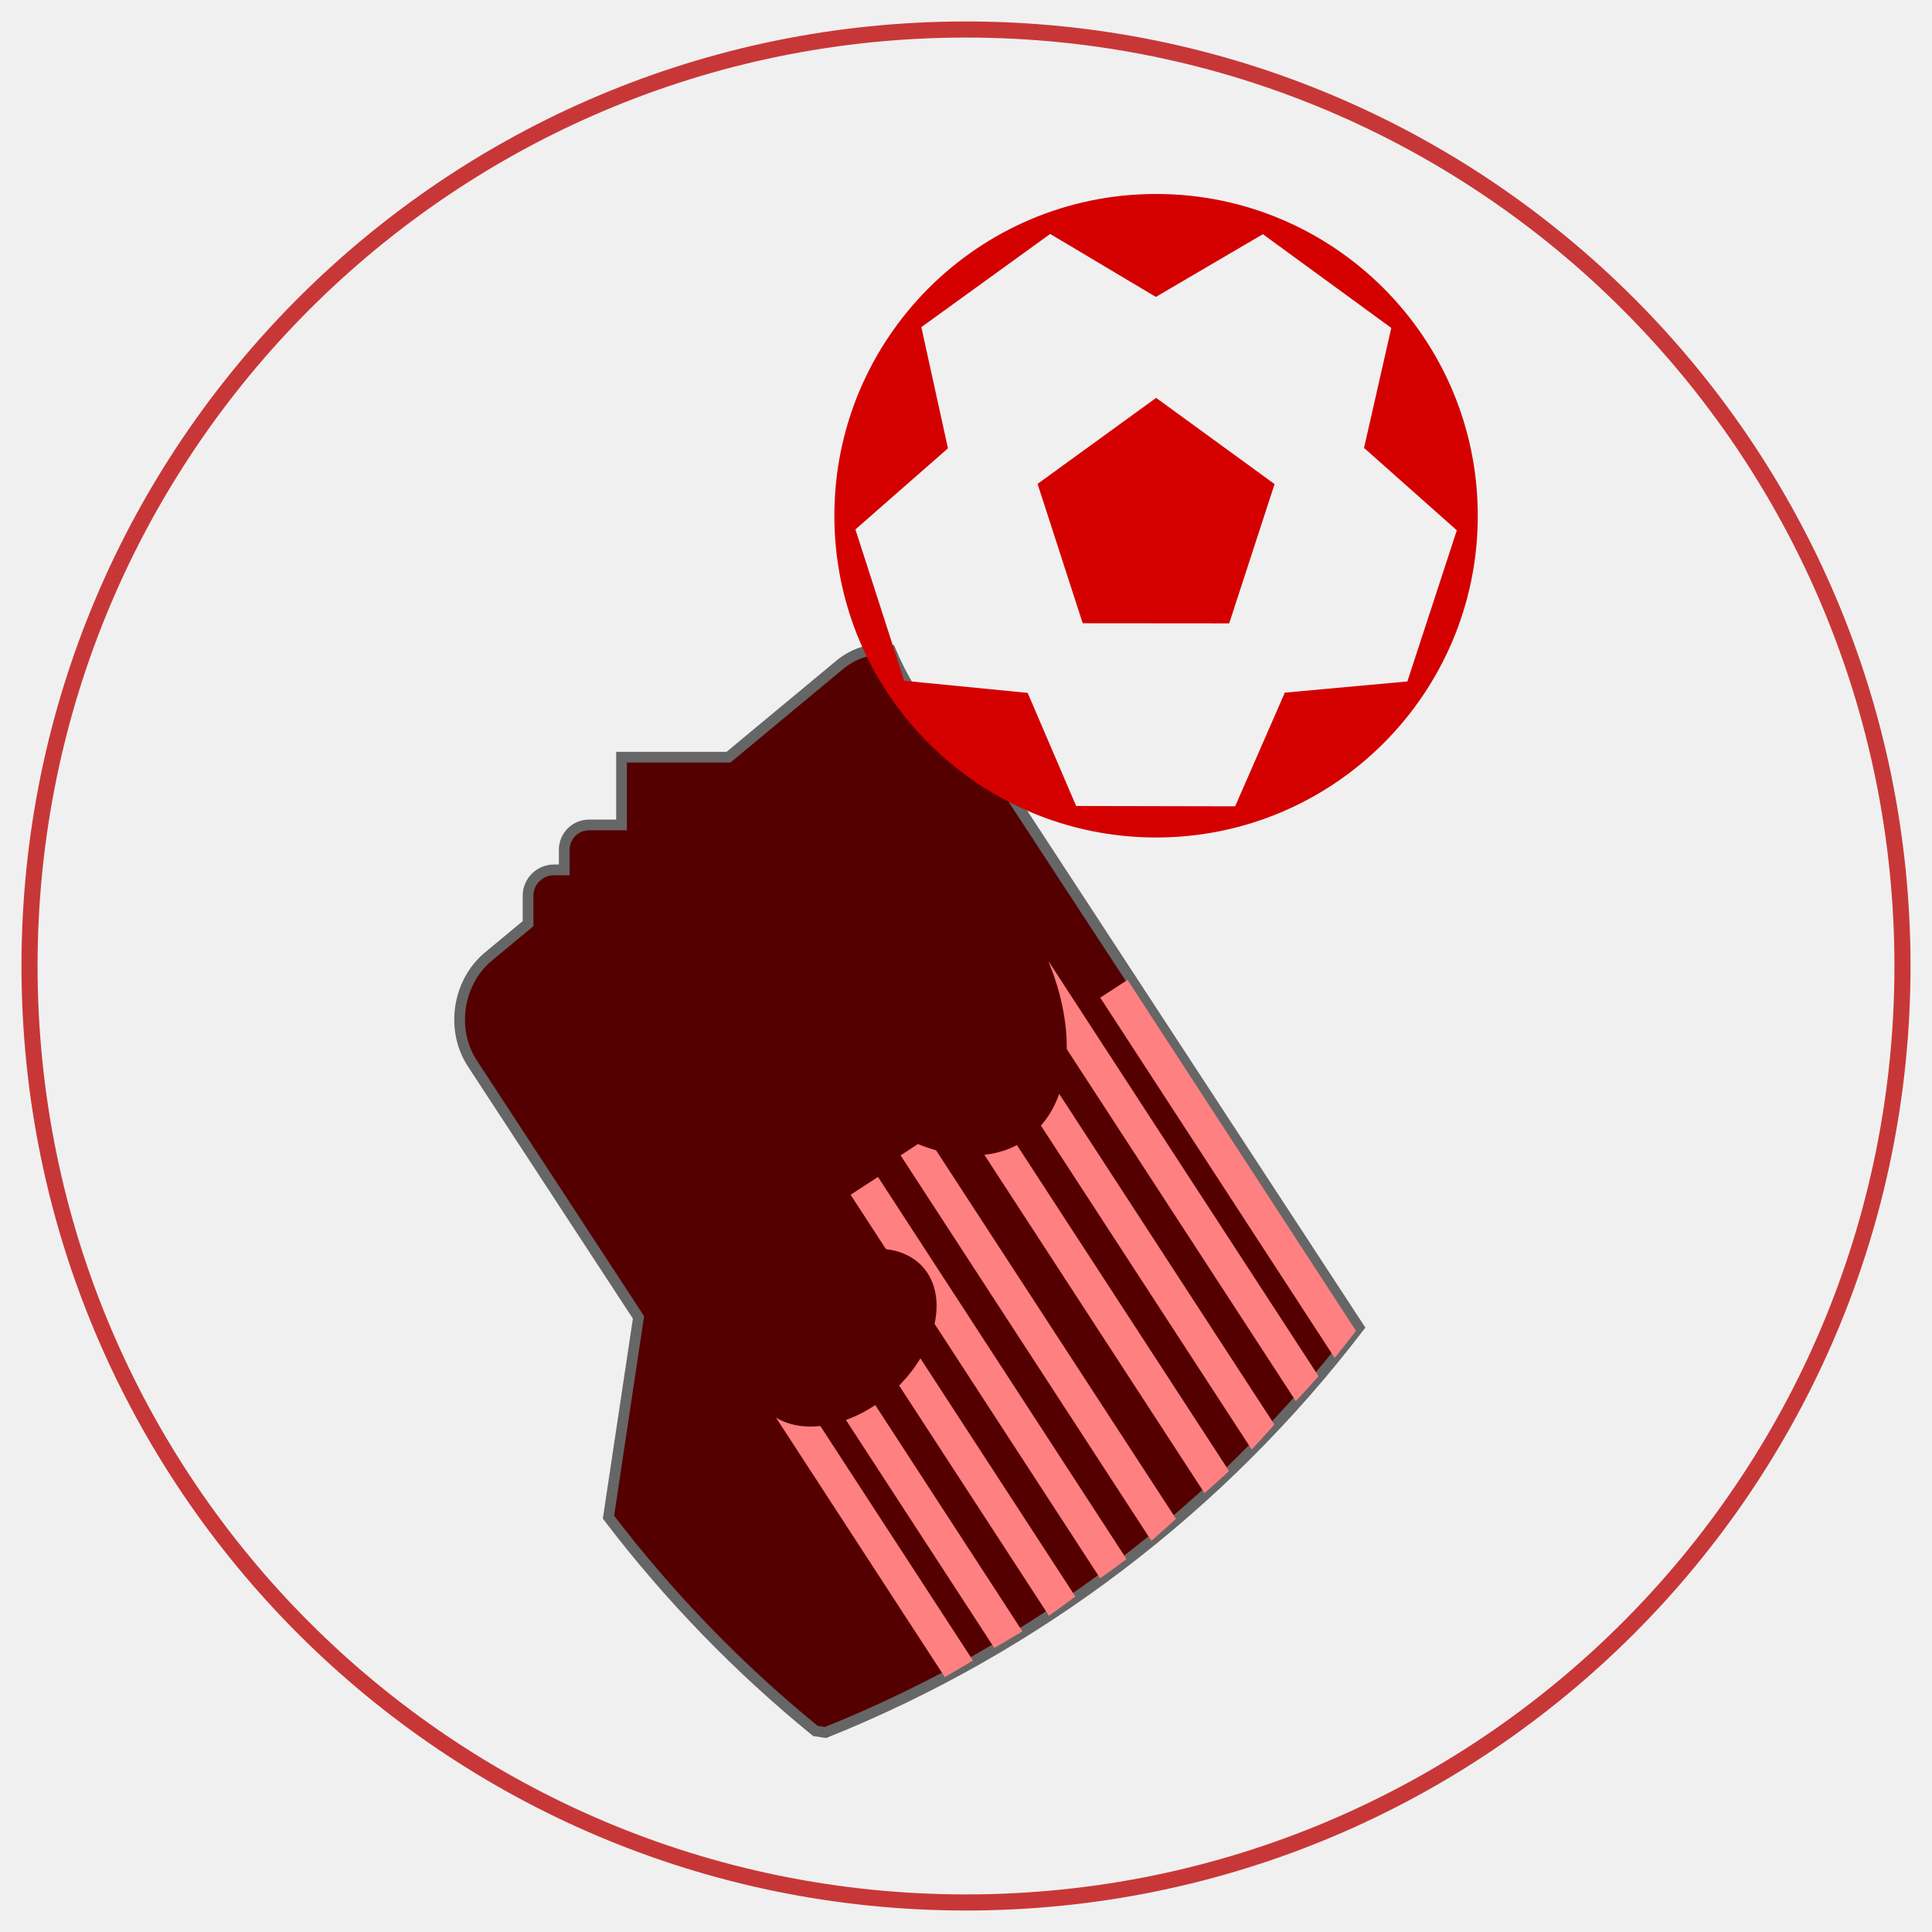
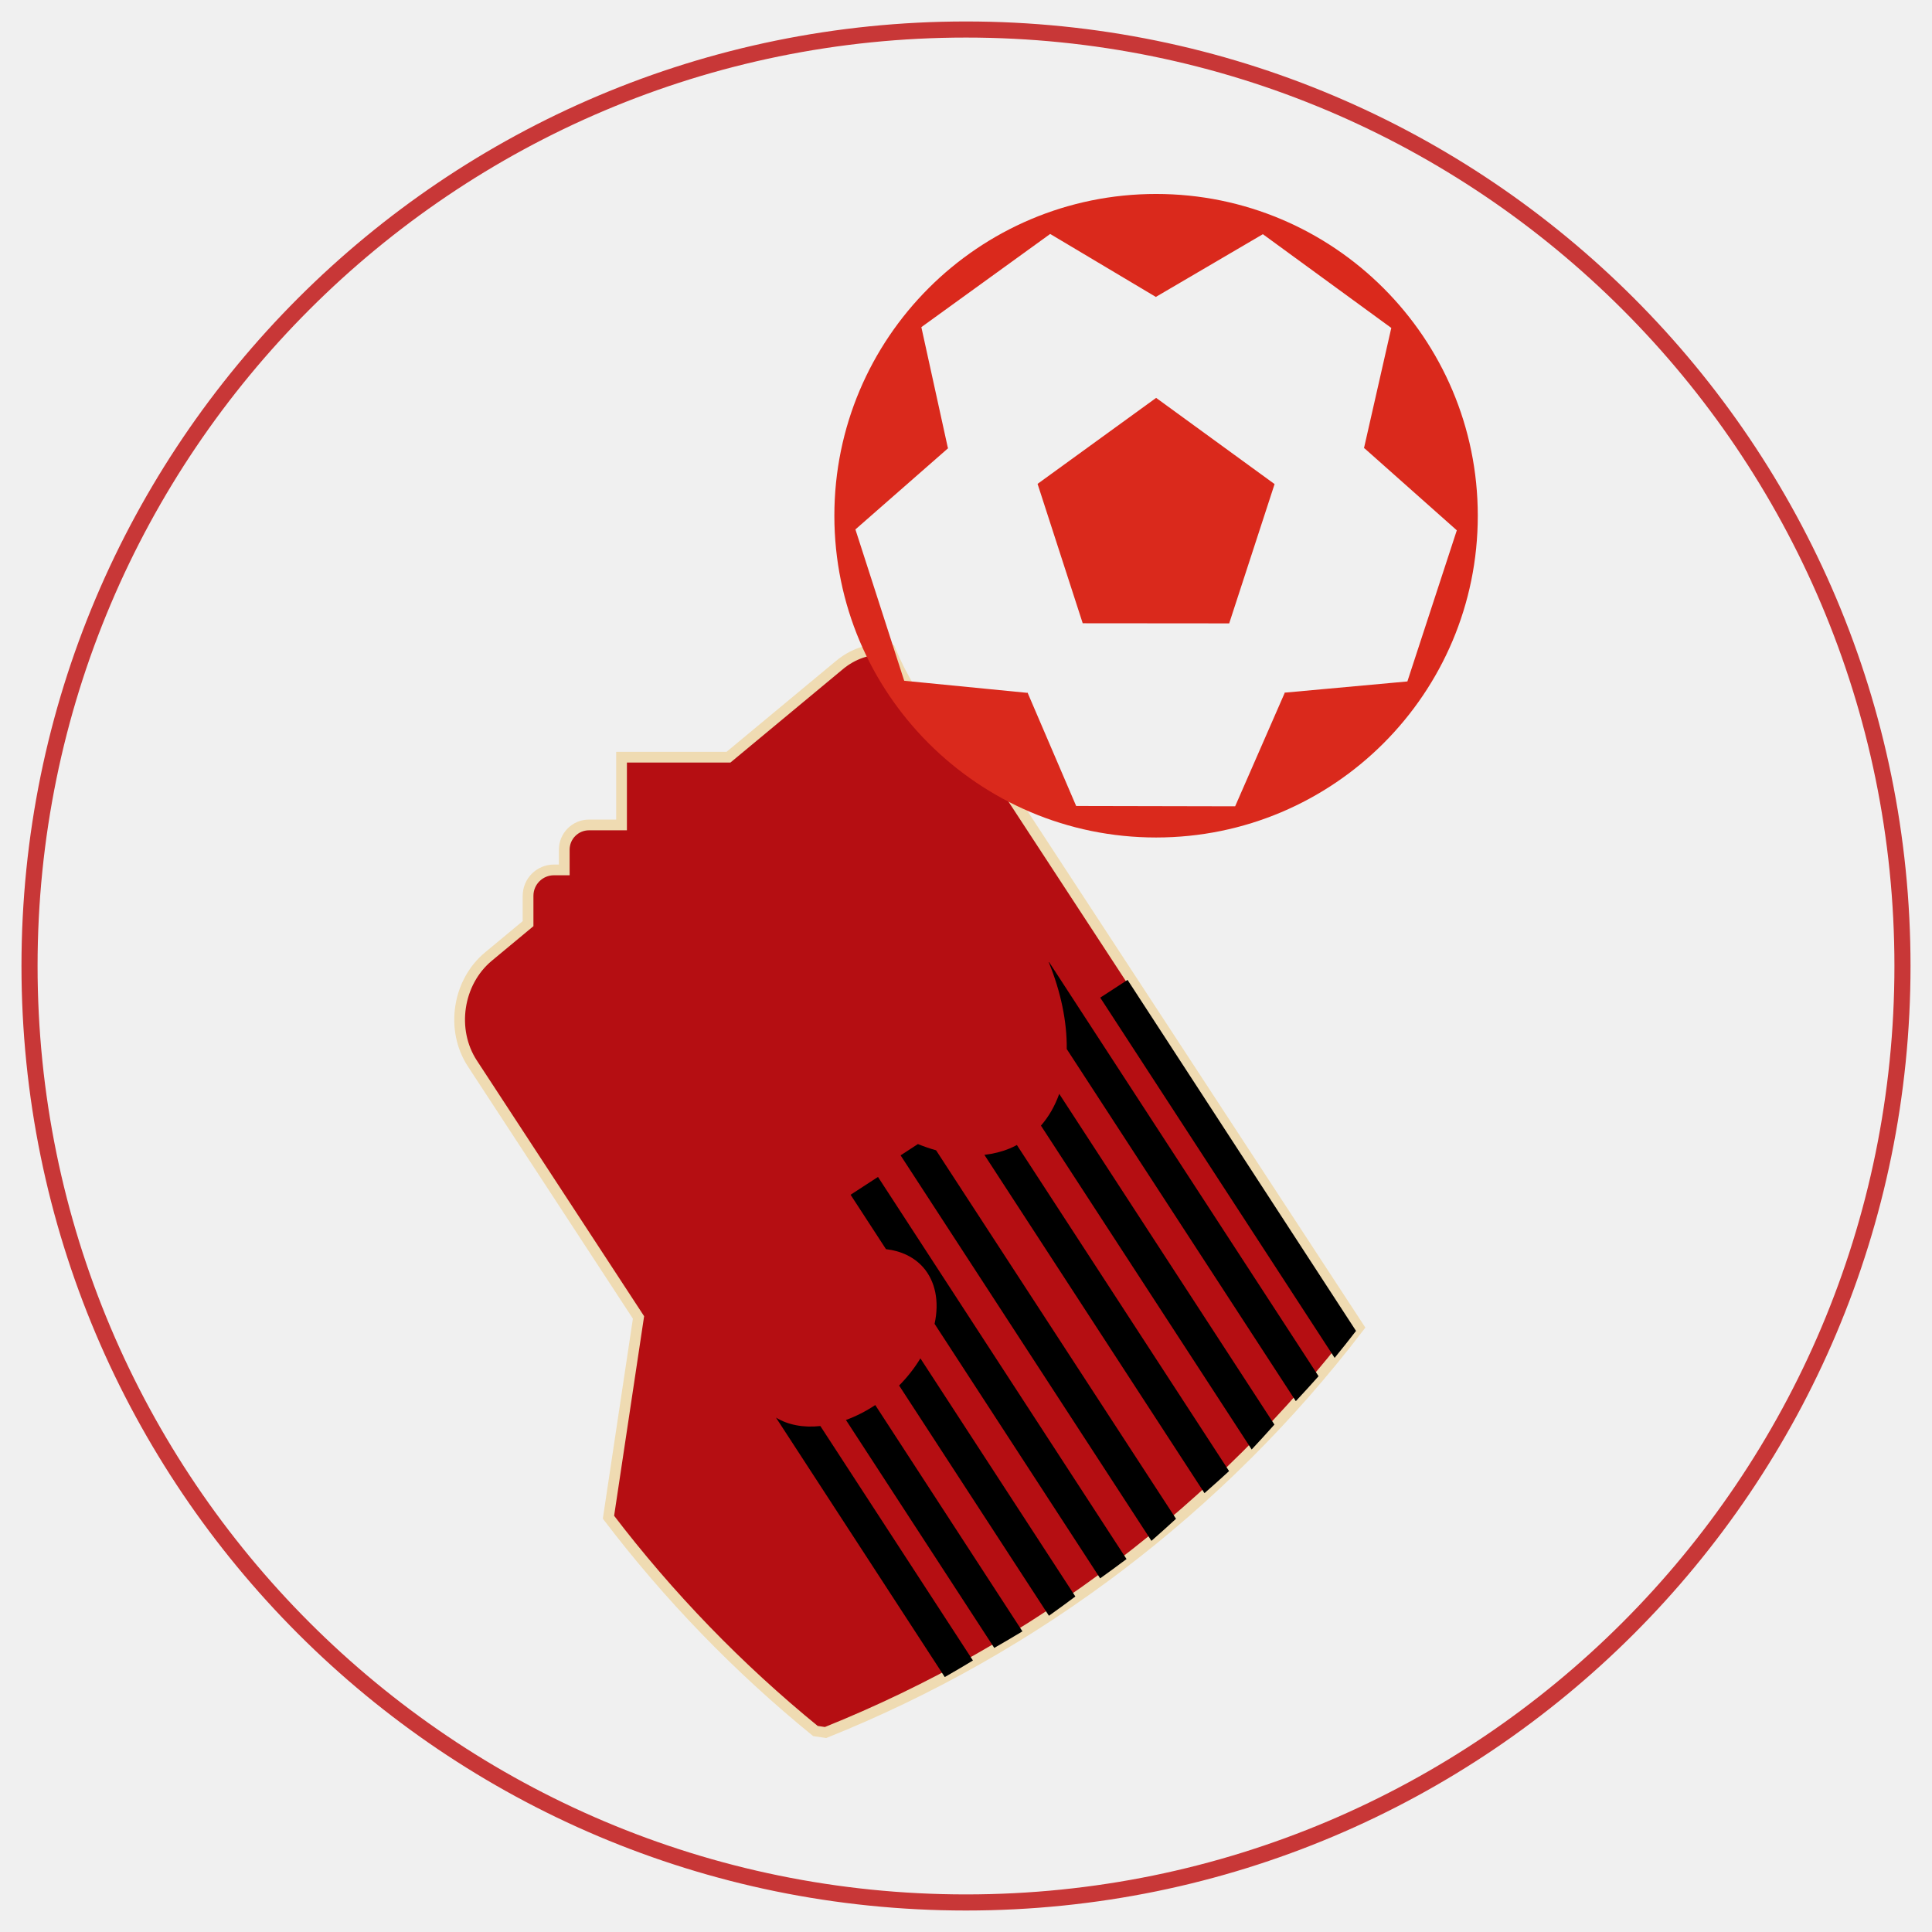
<svg xmlns="http://www.w3.org/2000/svg" id="svg2" viewBox="0 0 89.998 90.001" height="25.4mm" width="25.4mm" version="1.1">
-   <defs id="defs4">/&gt;</defs>
-   <g id="g3489" transform="matrix(0.8873882,0,0,0.8875331,5.194669,4.93236)">
-     <path style="fill:#550000;stroke:#666666;stroke-width:0.563" d="m 40.536,28.525 c -0.797,-0.029 -1.617,0.238 -2.321,0.823 l -5.828,4.838 -5.614,0 0,3.556 -1.706,0 c -0.721,0 -1.302,0.582 -1.302,1.303 l 0,1.056 -0.538,0 c -0.755,0 -1.362,0.607 -1.362,1.362 l 0,1.459 -2.08,1.727 c -1.621,1.346 -1.997,3.847 -0.844,5.61 l 8.722,13.331 -1.576,10.486 a 66.351,66.351 0 0 0 10.864,11.221 l 0.531,0.08 A 66.351,66.351 0 0 0 65.476,64.112 L 46.8,35.566 a 15.117,15.117 0 0 1 -5.923,-7.011 c -0.113,-0.016 -0.226,-0.027 -0.34,-0.032 z" id="path3576" />
-     <g style="fill:#d40000" transform="matrix(0.9650654,0,0,0.9650654,65.15029,-614.7895)" id="g3560">
-       <path transform="translate(-148.49,562.7)" d="m 137.8,79.135 a 17.5,17.5 0 0 0 -17.5,17.5 17.5,17.5 0 0 0 17.5,17.5 17.5,17.5 0 0 0 17.5,-17.5 17.5,17.5 0 0 0 -17.5,-17.5 z m -5.762,2.174 5.75,3.426 a 11.901,11.901 0 0 1 0.012,0 11.901,11.901 0 0 1 0.008,0 l -0.004,-0.01 5.805,-3.402 6.986,5.098 -1.488,6.551 a 11.901,11.901 0 0 1 0.002,0.006 l 0.019,-0.018 5.031,4.469 -2.689,8.219 -6.693,0.611 a 11.901,11.901 0 0 1 -0.002,0 11.901,11.901 0 0 1 -0.002,0.002 l 0.023,0.012 -2.695,6.166 -8.648,-0.018 -2.647,-6.172 a 11.901,11.901 0 0 1 -0.006,-0.004 l -0.004,0.023 -6.697,-0.658 -2.654,-8.23 5.043,-4.418 a 11.901,11.901 0 0 1 0.006,-0.014 l -0.019,0.002 -1.443,-6.572 7.008,-5.068 z" id="path3484" />
-       <path d="m 52.24,536.01 -1.261,4.201 -4.385,0.099 -1.449,-4.14 3.489,-2.657 z" transform="matrix(1.8162,0.042542,-0.042542,1.8162,-76.319,-318.11)" id="path3428" />
-     </g>
-     <g transform="matrix(0.7506148,0,0,0.7506148,-9.608694,-413.4746)" style="fill:#ff8080" id="g3433">
-       <path transform="translate(-148.49,562.7)" d="m 232.35,49.262 -1.912,1.244 16.393,25.189 a 88.395,88.395 0 0 0 1.496,-1.885 l -15.98,-24.548 z" id="rect3788" />
-       <path transform="translate(-148.49,562.7)" d="m 226.86,48.018 -0.019,0.014 a 13.966,9 54.65 0 1 1.254,6.066 13.966,9 54.65 0 1 0,0.002 l 16.021,24.621 a 88.395,88.395 0 0 0 1.59,-1.744 l -18.846,-28.959 z" id="rect3342" />
-       <path transform="translate(-148.49,562.7)" d="m 227.57,57.232 a 13.966,9 54.65 0 1 -1.279,2.223 l 14.738,22.646 a 88.395,88.395 0 0 0 1.59,-1.742 l -15.05,-23.127 z" id="rect3344" />
-       <path transform="translate(-148.49,562.7)" d="m 224.61,60.809 a 13.966,9 54.65 0 1 -0.51,0.244 13.966,9 54.65 0 1 -1.764,0.445 l 15.393,23.656 a 88.395,88.395 0 0 0 1.719,-1.543 l -14.84,-22.802 z" id="rect3346" />
-       <path transform="translate(-148.49,562.7)" d="m 217.69,60.742 -1.215,0.791 17.543,26.957 a 88.395,88.395 0 0 0 1.719,-1.543 l -16.78,-25.767 a 13.966,9 54.65 0 1 -1.277,-0.438 z" id="rect3348" />
-       <path transform="translate(-148.49,562.7)" d="m 214.89,63.045 -1.912,1.244 2.475,3.803 a 5.106,7.42 48.423 0 1 2.59,1.258 5.106,7.42 48.423 0 1 0.809,3.965 l 11.58,17.797 a 88.395,88.395 0 0 0 1.844,-1.35 l -17.38,-26.717 z" id="rect3350" />
-       <path transform="translate(-148.49,562.7)" d="m 217.86,75.73 a 5.106,7.42 48.423 0 1 -1.488,1.898 l 10.477,16.1 a 88.395,88.395 0 0 0 1.848,-1.348 l -10.836,-16.65 z" id="rect3352" />
-       <path transform="translate(-148.49,562.7)" d="m 214.7,78.996 a 5.106,7.42 48.423 0 1 -2.047,1.041 l 10.373,15.939 a 88.395,88.395 0 0 0 1.969,-1.158 l -10.29,-15.822 z" id="rect3354" />
-       <path transform="translate(-148.49,562.7)" d="m 207.76,79.871 11.805,18.143 a 88.395,88.395 0 0 0 1.969,-1.158 l -10.67,-16.395 a 5.106,7.42 48.423 0 1 -3.106,-0.59 z" id="rect3356" />
-     </g>
+   <defs id="defs4">/&gt;<mask maskUnits="userSpaceOnUse" id="mask4253">
+       <ellipse style="opacity:1;fill:#ffc659;fill-opacity:1;stroke:none;stroke-width:0.1;stroke-linecap:round;stroke-linejoin:round;stroke-miterlimit:4;stroke-dasharray:none;stroke-opacity:1" id="circle4255" cx="-10.69" cy="659.335" rx="17.325" ry="17.322" />
+     </mask>
+   </defs>
+   <g style="fill:#ffffff;fill-opacity:1" transform="matrix(0.8563876,0,0,0.8565275,63.00826,-540.7136)" id="g4215" mask="url(#mask4253)">
+     <path id="path4219" transform="matrix(1.8162,0.042542,-0.042542,1.8162,-76.319,-318.11)" d="m 52.24,536.01 -1.261,4.201 -4.385,0.099 -1.449,-4.14 3.489,-2.657 z m -3.751,-8.6 a 9.633,9.633 0 0 0 -9.405,9.856 9.633,9.633 0 0 0 9.856,9.405 9.633,9.633 0 0 0 9.405,-9.856 9.633,9.633 0 0 0 -9.856,-9.405 z m -3.143,1.271 3.208,1.811 a 6.551,6.551 0 0 1 0.006,-1.5e-4 6.551,6.551 0 0 1 0.004,-1e-4 l -0.002,-0.005 3.15,-1.947 3.91,2.715 -0.735,3.624 a 6.551,6.551 0 0 1 0.001,0.003 l 0.011,-0.01 2.826,2.394 -1.374,4.557 -3.675,0.423 a 6.551,6.551 0 0 1 -0.001,3e-5 6.551,6.551 0 0 1 -0.001,10e-4 l 0.013,0.006 -1.404,3.428 -4.759,0.102 -1.536,-3.362 a 6.551,6.551 0 0 1 -0.003,-0.002 l -0.002,0.013 -3.694,-0.276 -1.567,-4.495 2.718,-2.496 a 6.551,6.551 0 0 1 0.003,-0.008 l -0.011,10e-4 -0.879,-3.598 3.791,-2.879 z m -6.488,-1.045 19.26,-0.451 0.451,19.26 -19.26,0.451 z" style="fill:#ffffff;fill-opacity:1" />
+   </g>
+   <path id="path3576" d="m 41.166,30.249 c -0.707,-0.026 -1.435,0.211 -2.06,0.73 l -5.171,4.294 -4.982,0 0,3.156 -1.514,0 c -0.64,0 -1.155,0.516 -1.155,1.157 l 0,0.938 -0.477,0 c -0.67,0 -1.209,0.539 -1.209,1.209 l 0,1.295 -1.846,1.533 c -1.439,1.195 -1.772,3.414 -0.749,4.979 l 7.74,11.832 -1.399,9.307 a 58.879,58.888 0 0 0 9.64,9.959 l 0.472,0.071 A 58.879,58.888 0 0 0 63.297,61.834 L 46.724,36.499 a 13.414,13.417 0 0 1 -5.256,-6.223 c -0.1,-0.014 -0.201,-0.024 -0.302,-0.028 z" style="fill:#b50e12;stroke:#efdbb2;stroke-width:0.5;fill-opacity:1;stroke-opacity:1" />
+   <g id="g3560" transform="matrix(0.8563876,0,0,0.8565275,63.00826,-540.7136)" style="fill:#da291c;fill-opacity:1">
+     <path id="path3484" d="m 137.8,79.135 a 17.5,17.5 0 0 0 -17.5,17.5 17.5,17.5 0 0 0 17.5,17.5 17.5,17.5 0 0 0 17.5,-17.5 17.5,17.5 0 0 0 -17.5,-17.5 z m -5.762,2.174 5.75,3.426 a 11.901,11.901 0 0 1 0.012,0 11.901,11.901 0 0 1 0.008,0 l -0.004,-0.01 5.805,-3.402 6.986,5.098 -1.488,6.551 a 11.901,11.901 0 0 1 0.002,0.006 l 0.019,-0.018 5.031,4.469 -2.689,8.219 -6.693,0.611 a 11.901,11.901 0 0 1 -0.002,0 11.901,11.901 0 0 1 -0.002,0.002 l 0.023,0.012 -2.695,6.166 -8.648,-0.018 -2.647,-6.172 a 11.901,11.901 0 0 1 -0.006,-0.004 l -0.004,0.023 -6.697,-0.658 -2.654,-8.23 5.043,-4.418 a 11.901,11.901 0 0 1 0.006,-0.014 l -0.019,0.002 -1.443,-6.572 7.008,-5.068 z" transform="translate(-148.49,562.7)" style="fill:#da291c;fill-opacity:1" />
+     <path id="path3428" transform="matrix(1.8162,0.042542,-0.042542,1.8162,-76.319,-318.11)" d="m 52.24,536.01 -1.261,4.201 -4.385,0.099 -1.449,-4.14 3.489,-2.657 z" style="fill:#da291c;fill-opacity:1" />
+   </g>
+   <g id="g3433" style="fill:#000000;fill-opacity:1.0" transform="matrix(0.6660867,0,0,0.6661954,-3.331972,-362.04)">
+     <path id="rect3788" d="m 232.35,49.262 -1.912,1.244 16.393,25.189 a 88.395,88.395 0 0 0 1.496,-1.885 l -15.98,-24.548 z" transform="translate(-148.49,562.7)" style="fill:#000000;fill-opacity:1.0" />
+     <path id="rect3342" d="m 226.86,48.018 -0.019,0.014 a 13.966,9 54.65 0 1 1.254,6.066 13.966,9 54.65 0 1 0,0.002 l 16.021,24.621 a 88.395,88.395 0 0 0 1.59,-1.744 l -18.846,-28.959 z" transform="translate(-148.49,562.7)" style="fill:#000000;fill-opacity:1.0" />
+     <path id="rect3344" d="m 227.57,57.232 a 13.966,9 54.65 0 1 -1.279,2.223 l 14.738,22.646 a 88.395,88.395 0 0 0 1.59,-1.742 l -15.05,-23.127 z" transform="translate(-148.49,562.7)" style="fill:#000000;fill-opacity:1.0" />
+     <path id="rect3346" d="m 224.61,60.809 a 13.966,9 54.65 0 1 -0.51,0.244 13.966,9 54.65 0 1 -1.764,0.445 l 15.393,23.656 a 88.395,88.395 0 0 0 1.719,-1.543 l -14.84,-22.802 z" transform="translate(-148.49,562.7)" style="fill:#000000;fill-opacity:1.0" />
+     <path id="rect3348" d="m 217.69,60.742 -1.215,0.791 17.543,26.957 a 88.395,88.395 0 0 0 1.719,-1.543 l -16.78,-25.767 a 13.966,9 54.65 0 1 -1.277,-0.438 z" transform="translate(-148.49,562.7)" style="fill:#000000;fill-opacity:1.0" />
+     <path id="rect3350" d="m 214.89,63.045 -1.912,1.244 2.475,3.803 a 5.106,7.42 48.423 0 1 2.59,1.258 5.106,7.42 48.423 0 1 0.809,3.965 l 11.58,17.797 a 88.395,88.395 0 0 0 1.844,-1.35 l -17.38,-26.717 z" transform="translate(-148.49,562.7)" style="fill:#000000;fill-opacity:1.0" />
+     <path id="rect3352" d="m 217.86,75.73 a 5.106,7.42 48.423 0 1 -1.488,1.898 l 10.477,16.1 a 88.395,88.395 0 0 0 1.848,-1.348 l -10.836,-16.65 z" transform="translate(-148.49,562.7)" style="fill:#000000;fill-opacity:1.0" />
+     <path id="rect3354" d="m 214.7,78.996 a 5.106,7.42 48.423 0 1 -2.047,1.041 l 10.373,15.939 a 88.395,88.395 0 0 0 1.969,-1.158 l -10.29,-15.822 z" transform="translate(-148.49,562.7)" style="fill:#000000;fill-opacity:1.0" />
+     <path id="rect3356" d="m 207.76,79.871 11.805,18.143 a 88.395,88.395 0 0 0 1.969,-1.158 l -10.67,-16.395 a 5.106,7.42 48.423 0 1 -3.106,-0.59 z" transform="translate(-148.49,562.7)" style="fill:#000000;fill-opacity:1.0" />
  </g>
  <circle style="opacity:1;fill:none;fill-opacity:1;stroke:#c83737;stroke-width:0.75;stroke-linecap:round;stroke-linejoin:round;stroke-miterlimit:4;stroke-dasharray:none" id="path3541" cx="44.999" cy="45" r="43.625" />
</svg>
